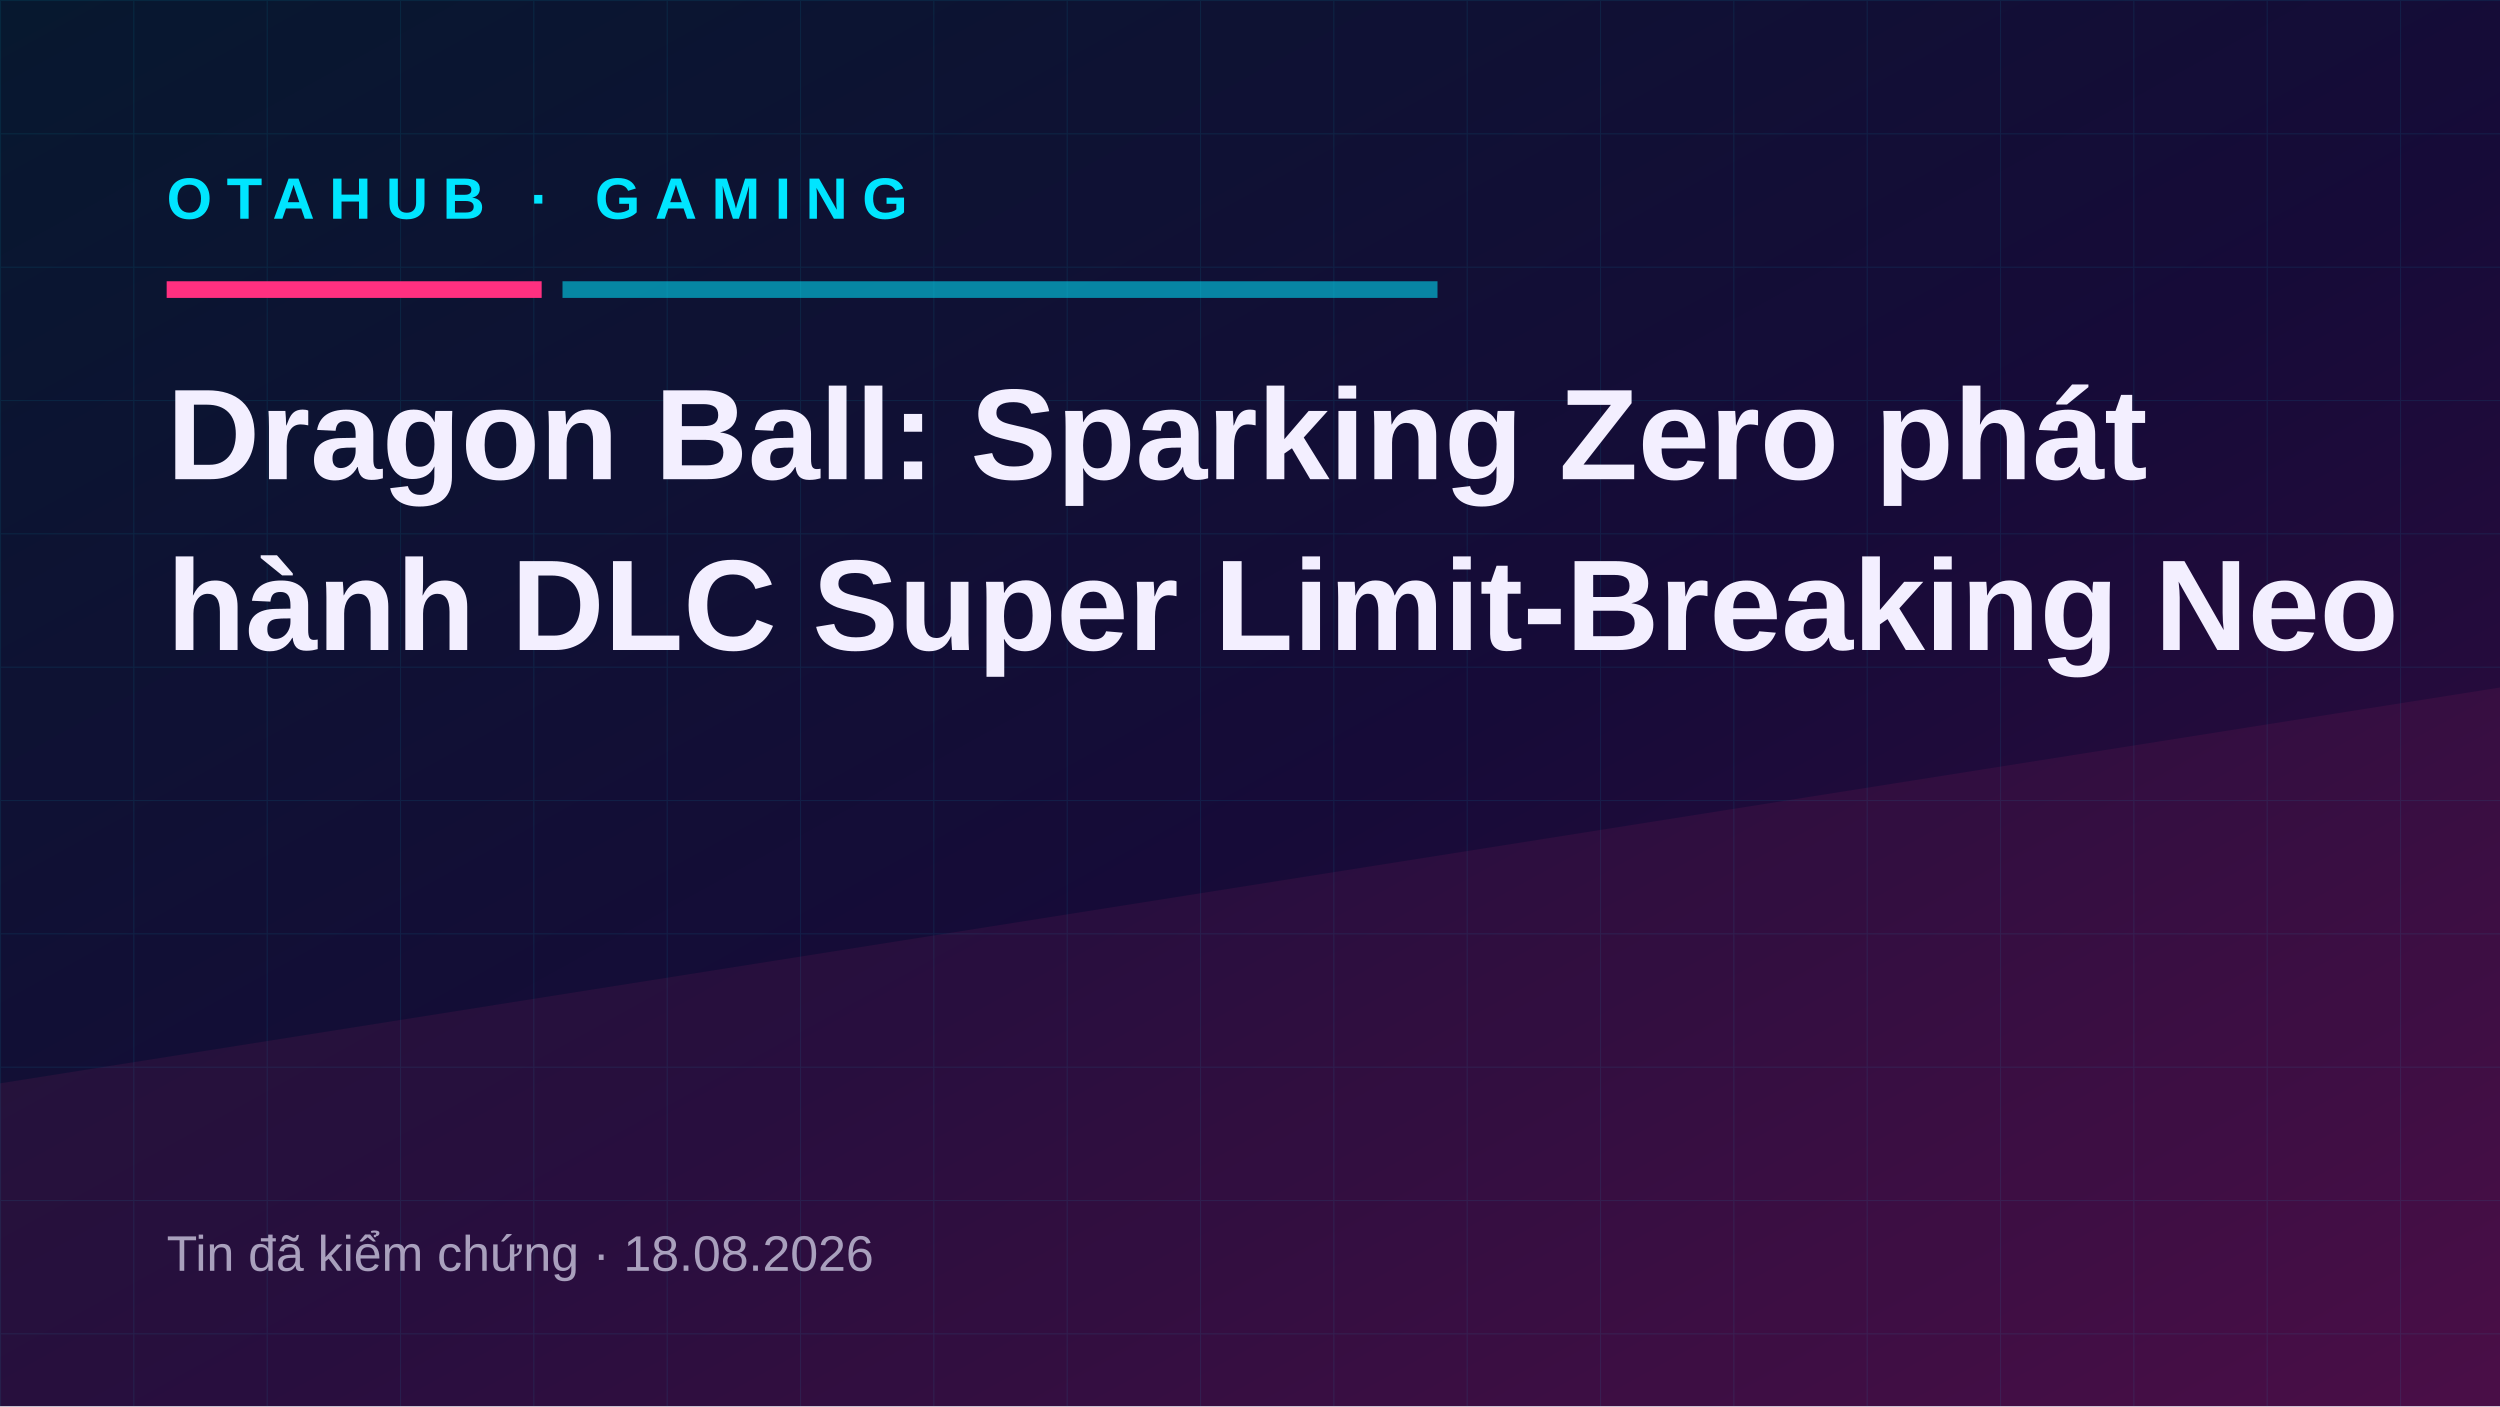
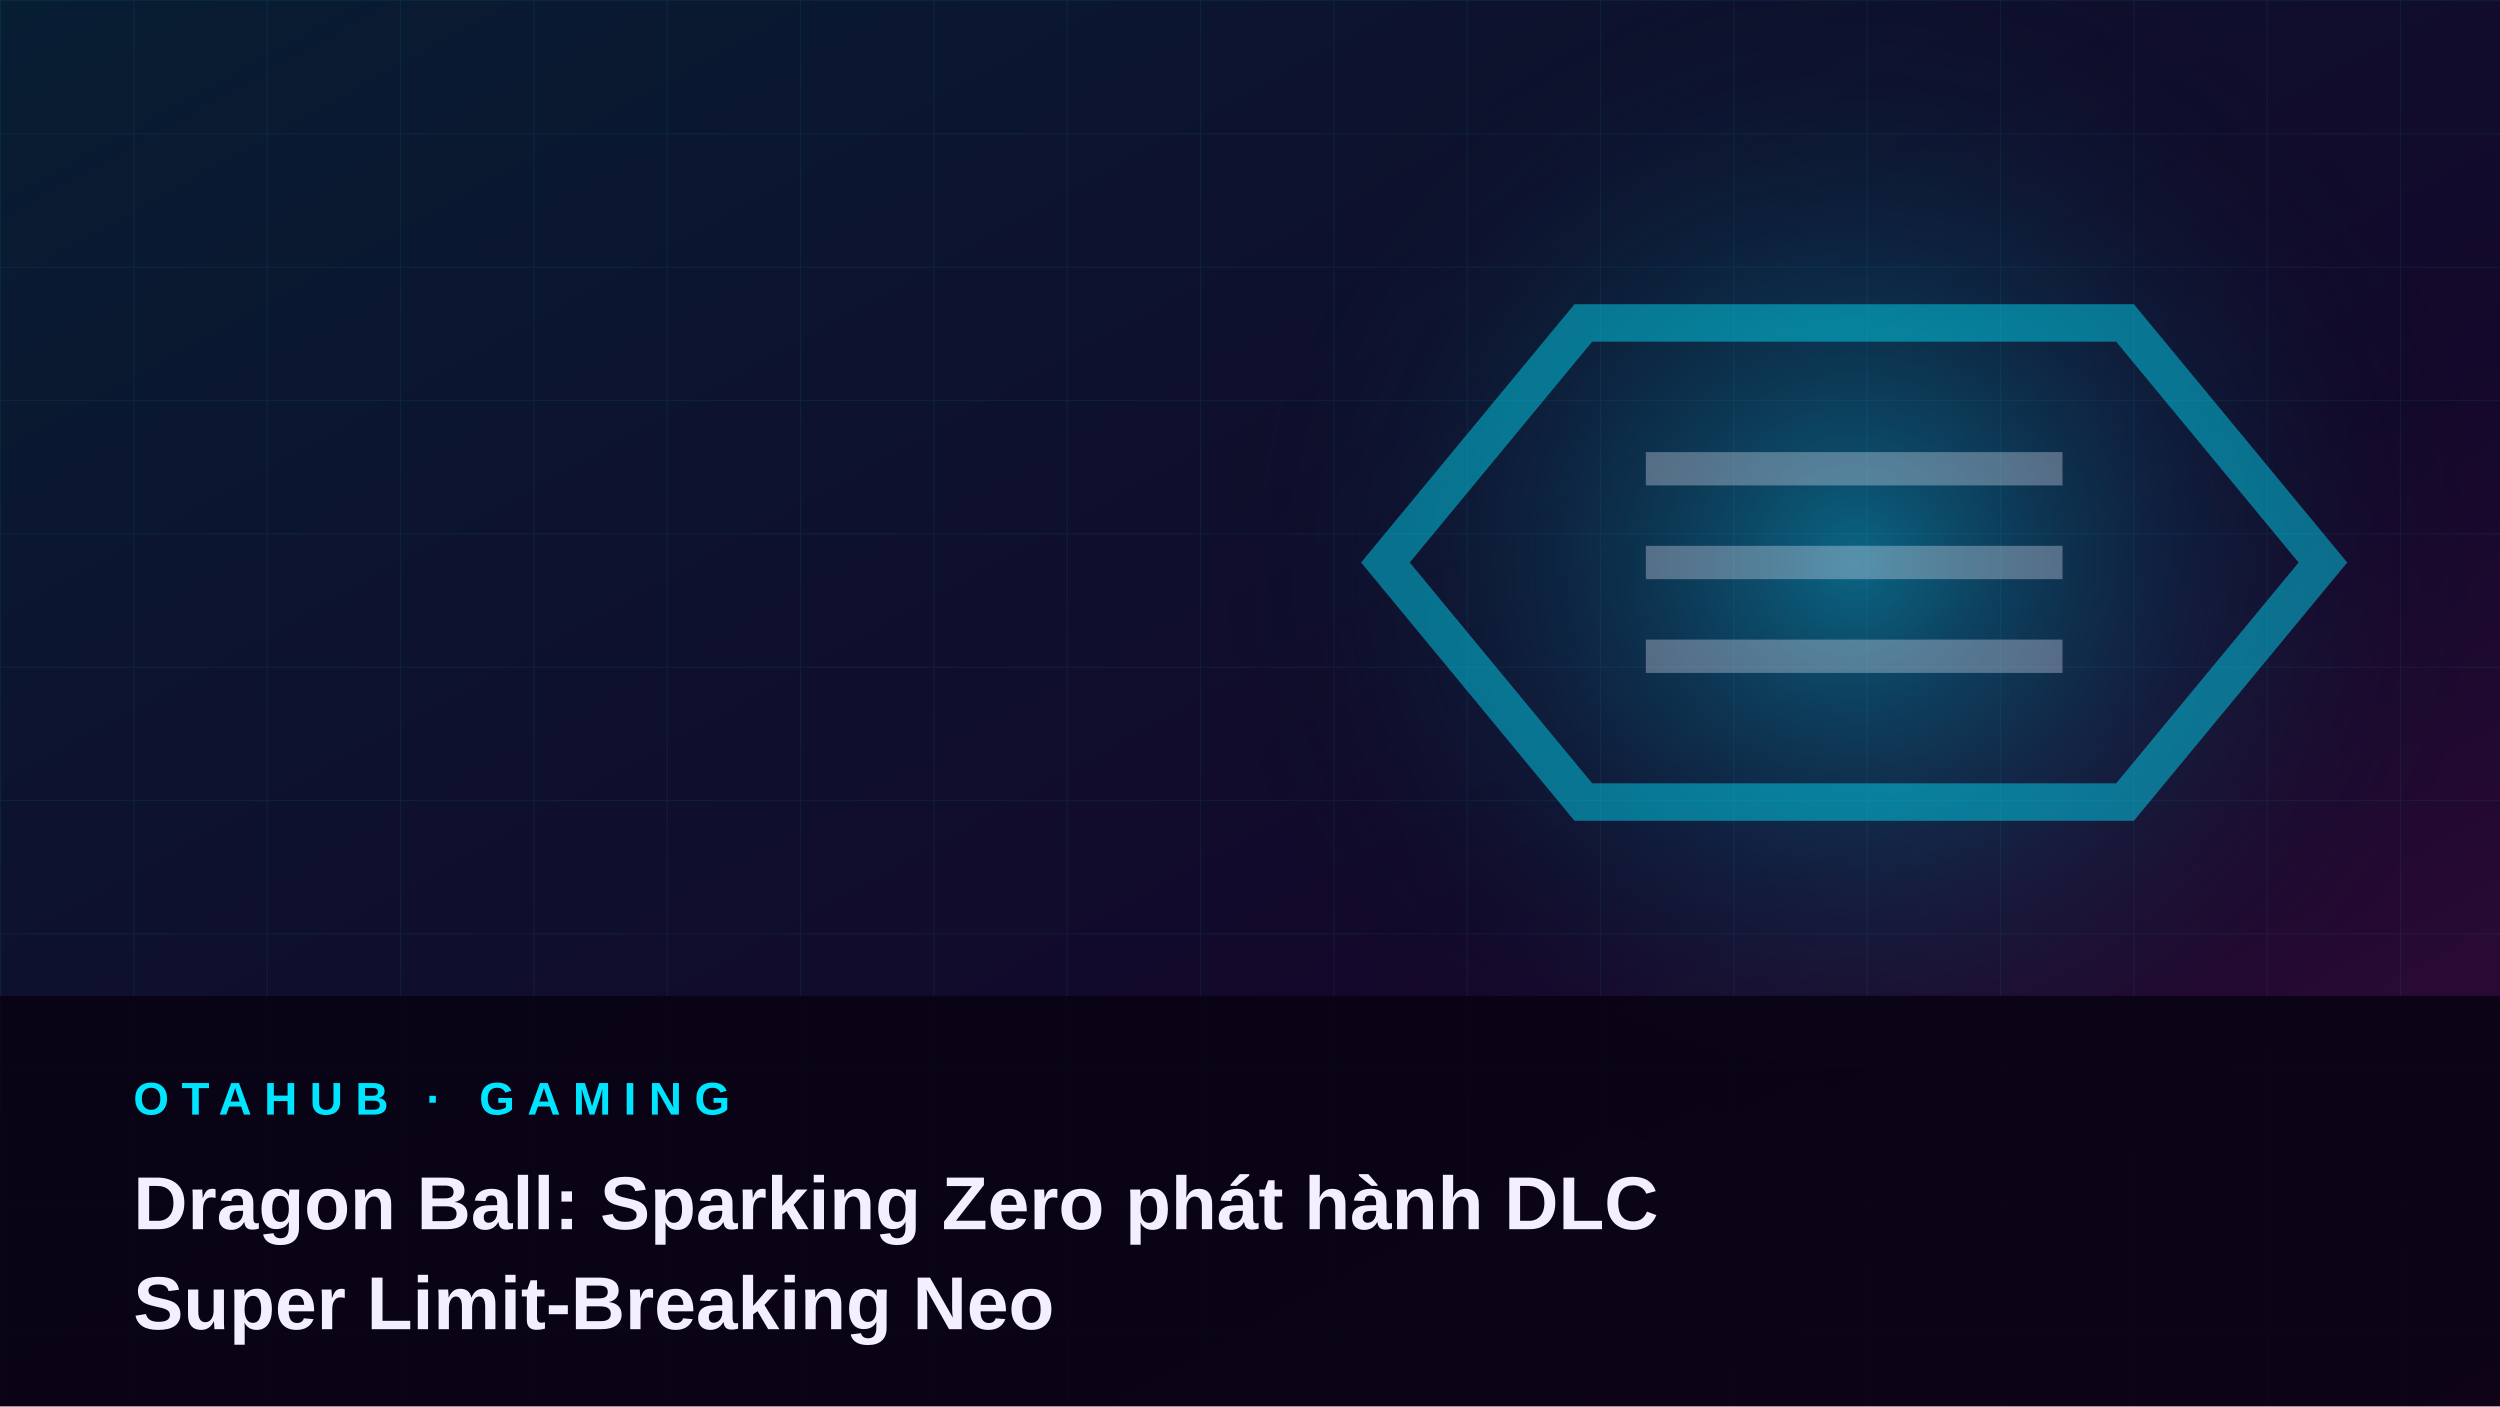
<svg xmlns="http://www.w3.org/2000/svg" width="1200" height="675" viewBox="0 0 1200 675">
  <defs>
    <linearGradient id="g" x2="1" y2="1">
-       <stop stop-color="#07182f" />
-       <stop offset=".55" stop-color="#160b38" />
-       <stop offset="1" stop-color="#3a0b42" />
+       <stop stop-color="#071d32" />
+       <stop offset=".62" stop-color="#13082b" />
+       <stop offset="1" stop-color="#390b3c" />
    </linearGradient>
+     <radialGradient id="r">
+       <stop stop-color="#00e5ff" stop-opacity=".42" />
+       <stop offset="1" stop-color="#000" stop-opacity="0" />
+     </radialGradient>
    <pattern id="p" width="64" height="64" patternUnits="userSpaceOnUse">
-       <path d="M64 0H0V64" fill="none" stroke="#00e5ff" stroke-opacity=".08" />
+       <path d="M64 0H0V64" fill="none" stroke="#00e5ff" stroke-opacity=".07" />
    </pattern>
  </defs>
  <rect width="1200" height="675" fill="url(#g)" />
  <rect width="1200" height="675" fill="url(#p)" />
-   <path d="M0 520L1200 330V675H0Z" fill="#ff3080" opacity=".08" />
-   <text x="80" y="105" fill="#00e5ff" font-family="Arial,sans-serif" font-size="28" font-weight="700" letter-spacing="7">OTAHUB · GAMING</text>
-   <text x="80" y="230" fill="#f3efff" font-family="Arial,sans-serif" font-size="62" font-weight="800">Dragon Ball: Sparking Zero phát</text>
-   <text x="80" y="312" fill="#f3efff" font-family="Arial,sans-serif" font-size="62" font-weight="800">hành DLC Super Limit-Breaking Neo</text>
-   <text x="80" y="610" fill="#a9a0bd" font-family="Arial,sans-serif" font-size="24">Tin đã kiểm chứng · 18.08.2026</text>
-   <rect x="80" y="135" width="180" height="8" fill="#ff3080" />
-   <rect x="270" y="135" width="420" height="8" fill="#00e5ff" opacity=".55" />
+   <circle cx="890" cy="270" r="310" fill="url(#r)" />
+   <path d="M760 155h260l95 115-95 115H760L665 270z" fill="none" stroke="#00e5ff" stroke-width="18" opacity=".45" />
+   <path d="M790 225h200M790 270h200M790 315h200" stroke="#f3efff" stroke-width="16" opacity=".32" />
+   <rect x="0" y="478" width="1200" height="197" fill="#080313" fill-opacity=".88" />
+   <text x="64" y="535" fill="#00e5ff" font-family="Arial,sans-serif" font-size="22" font-weight="700" letter-spacing="6">OTAHUB · GAMING</text>
+   <text x="64" y="590" fill="#f3efff" font-family="Arial,sans-serif" font-size="36" font-weight="800">Dragon Ball: Sparking Zero phát hành DLC</text>
+   <text x="64" y="638" fill="#f3efff" font-family="Arial,sans-serif" font-size="36" font-weight="800">Super Limit-Breaking Neo</text>
</svg>
